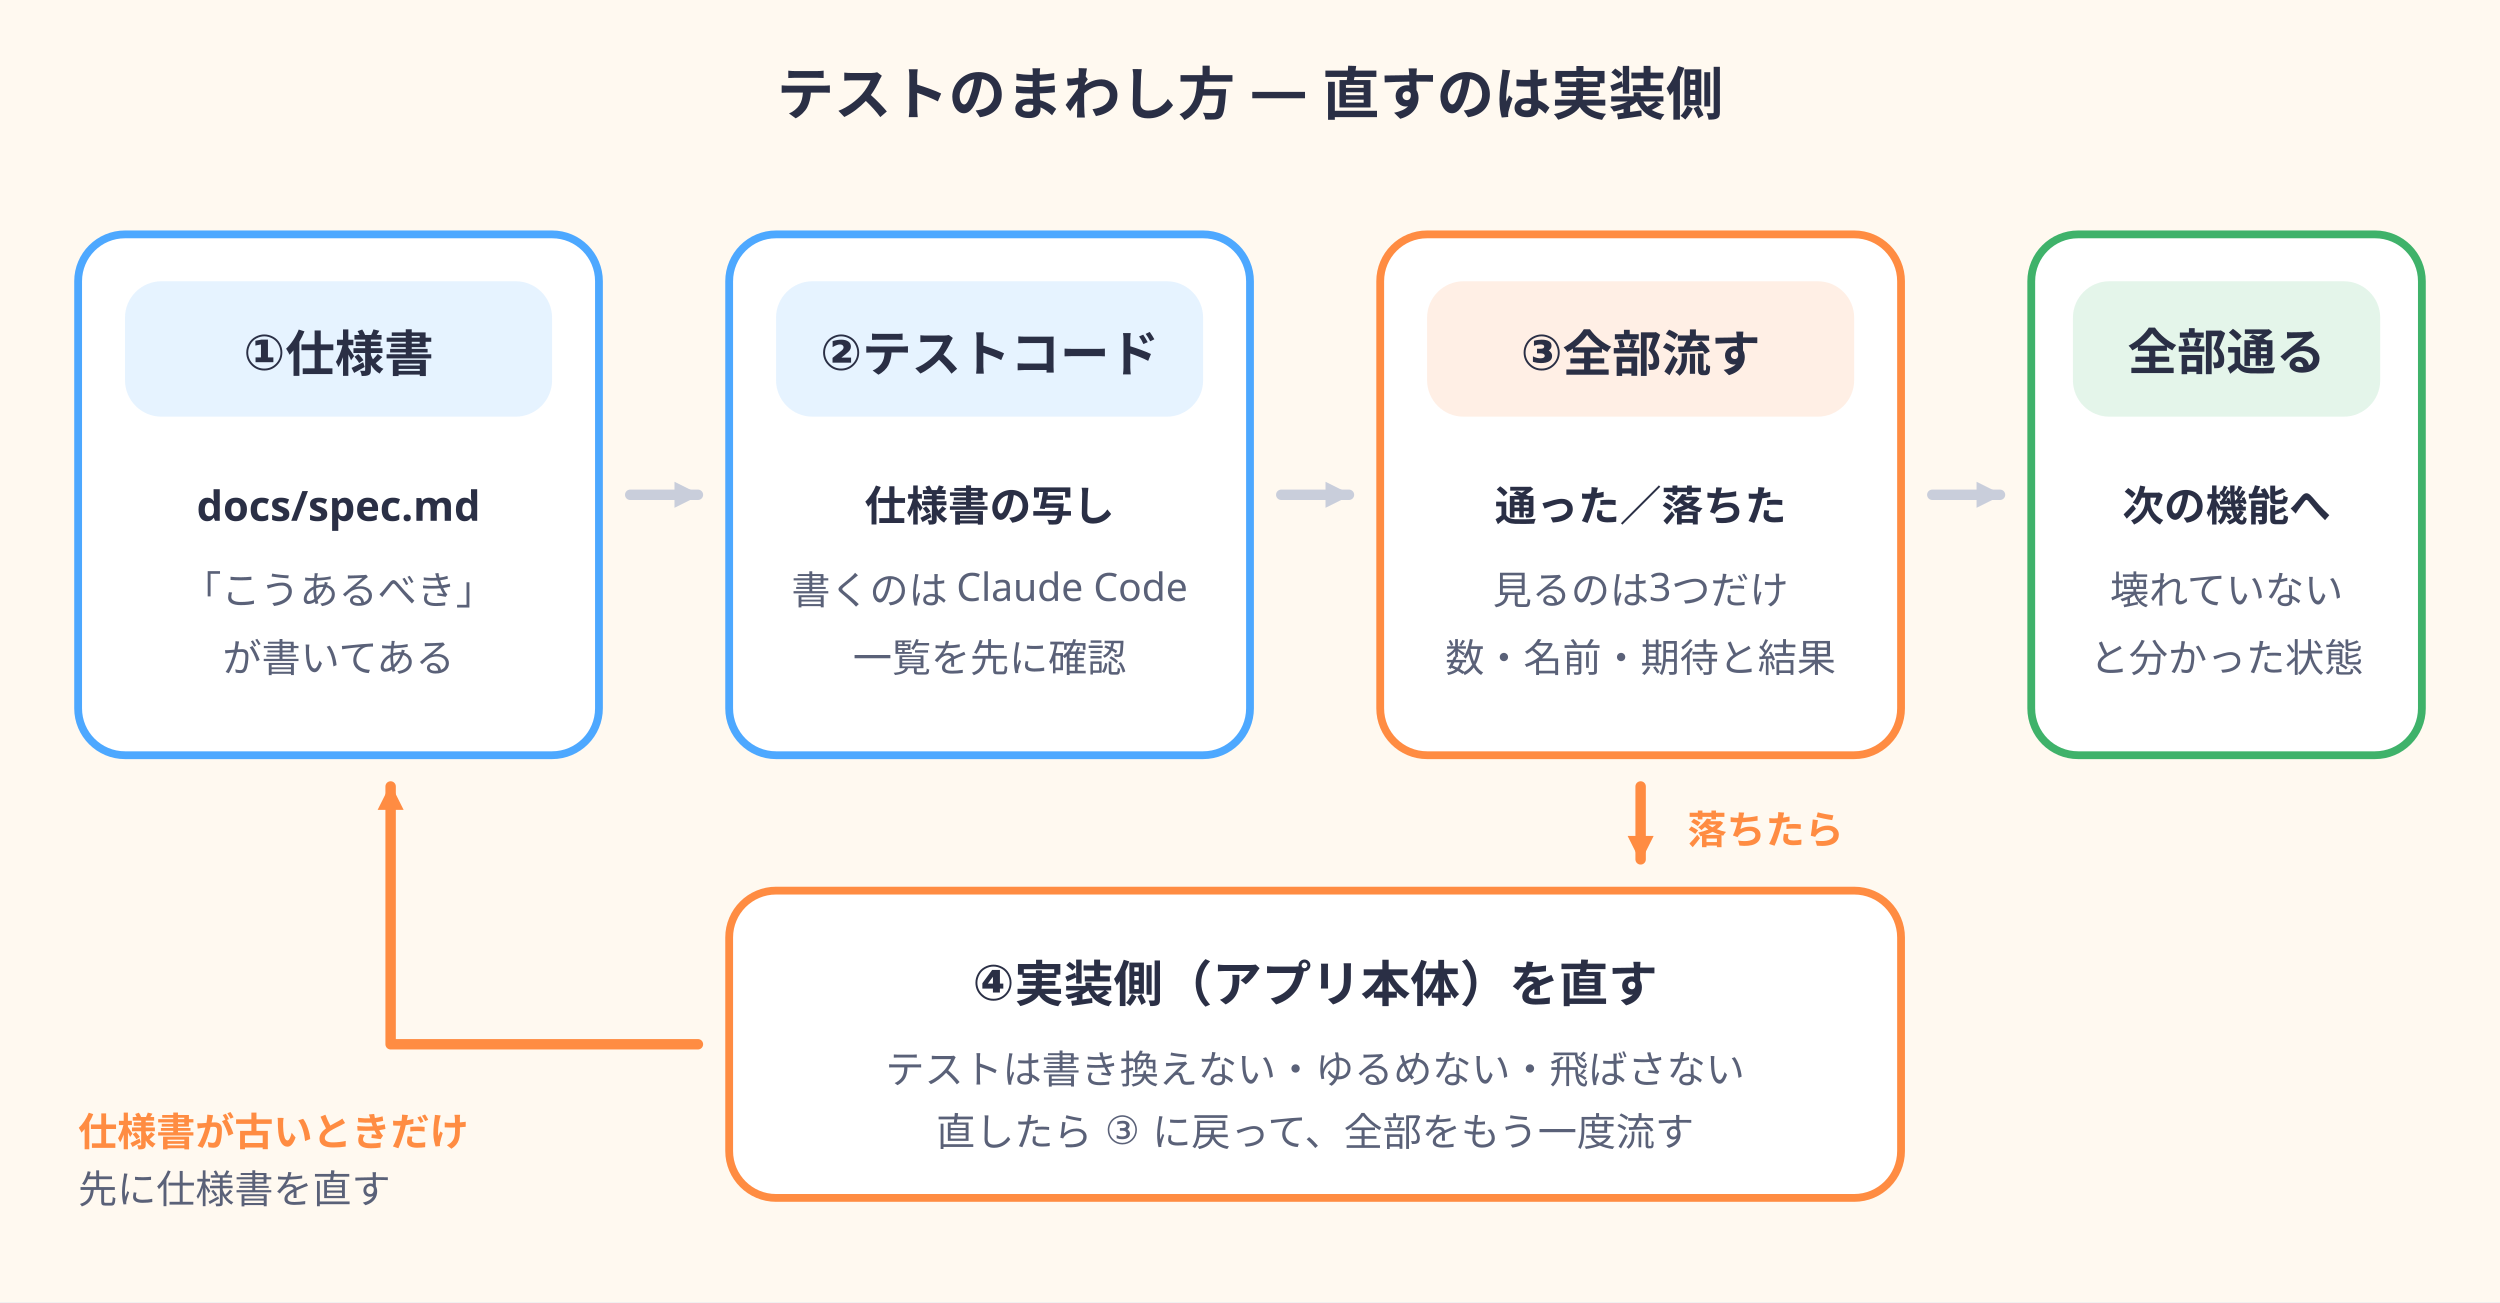
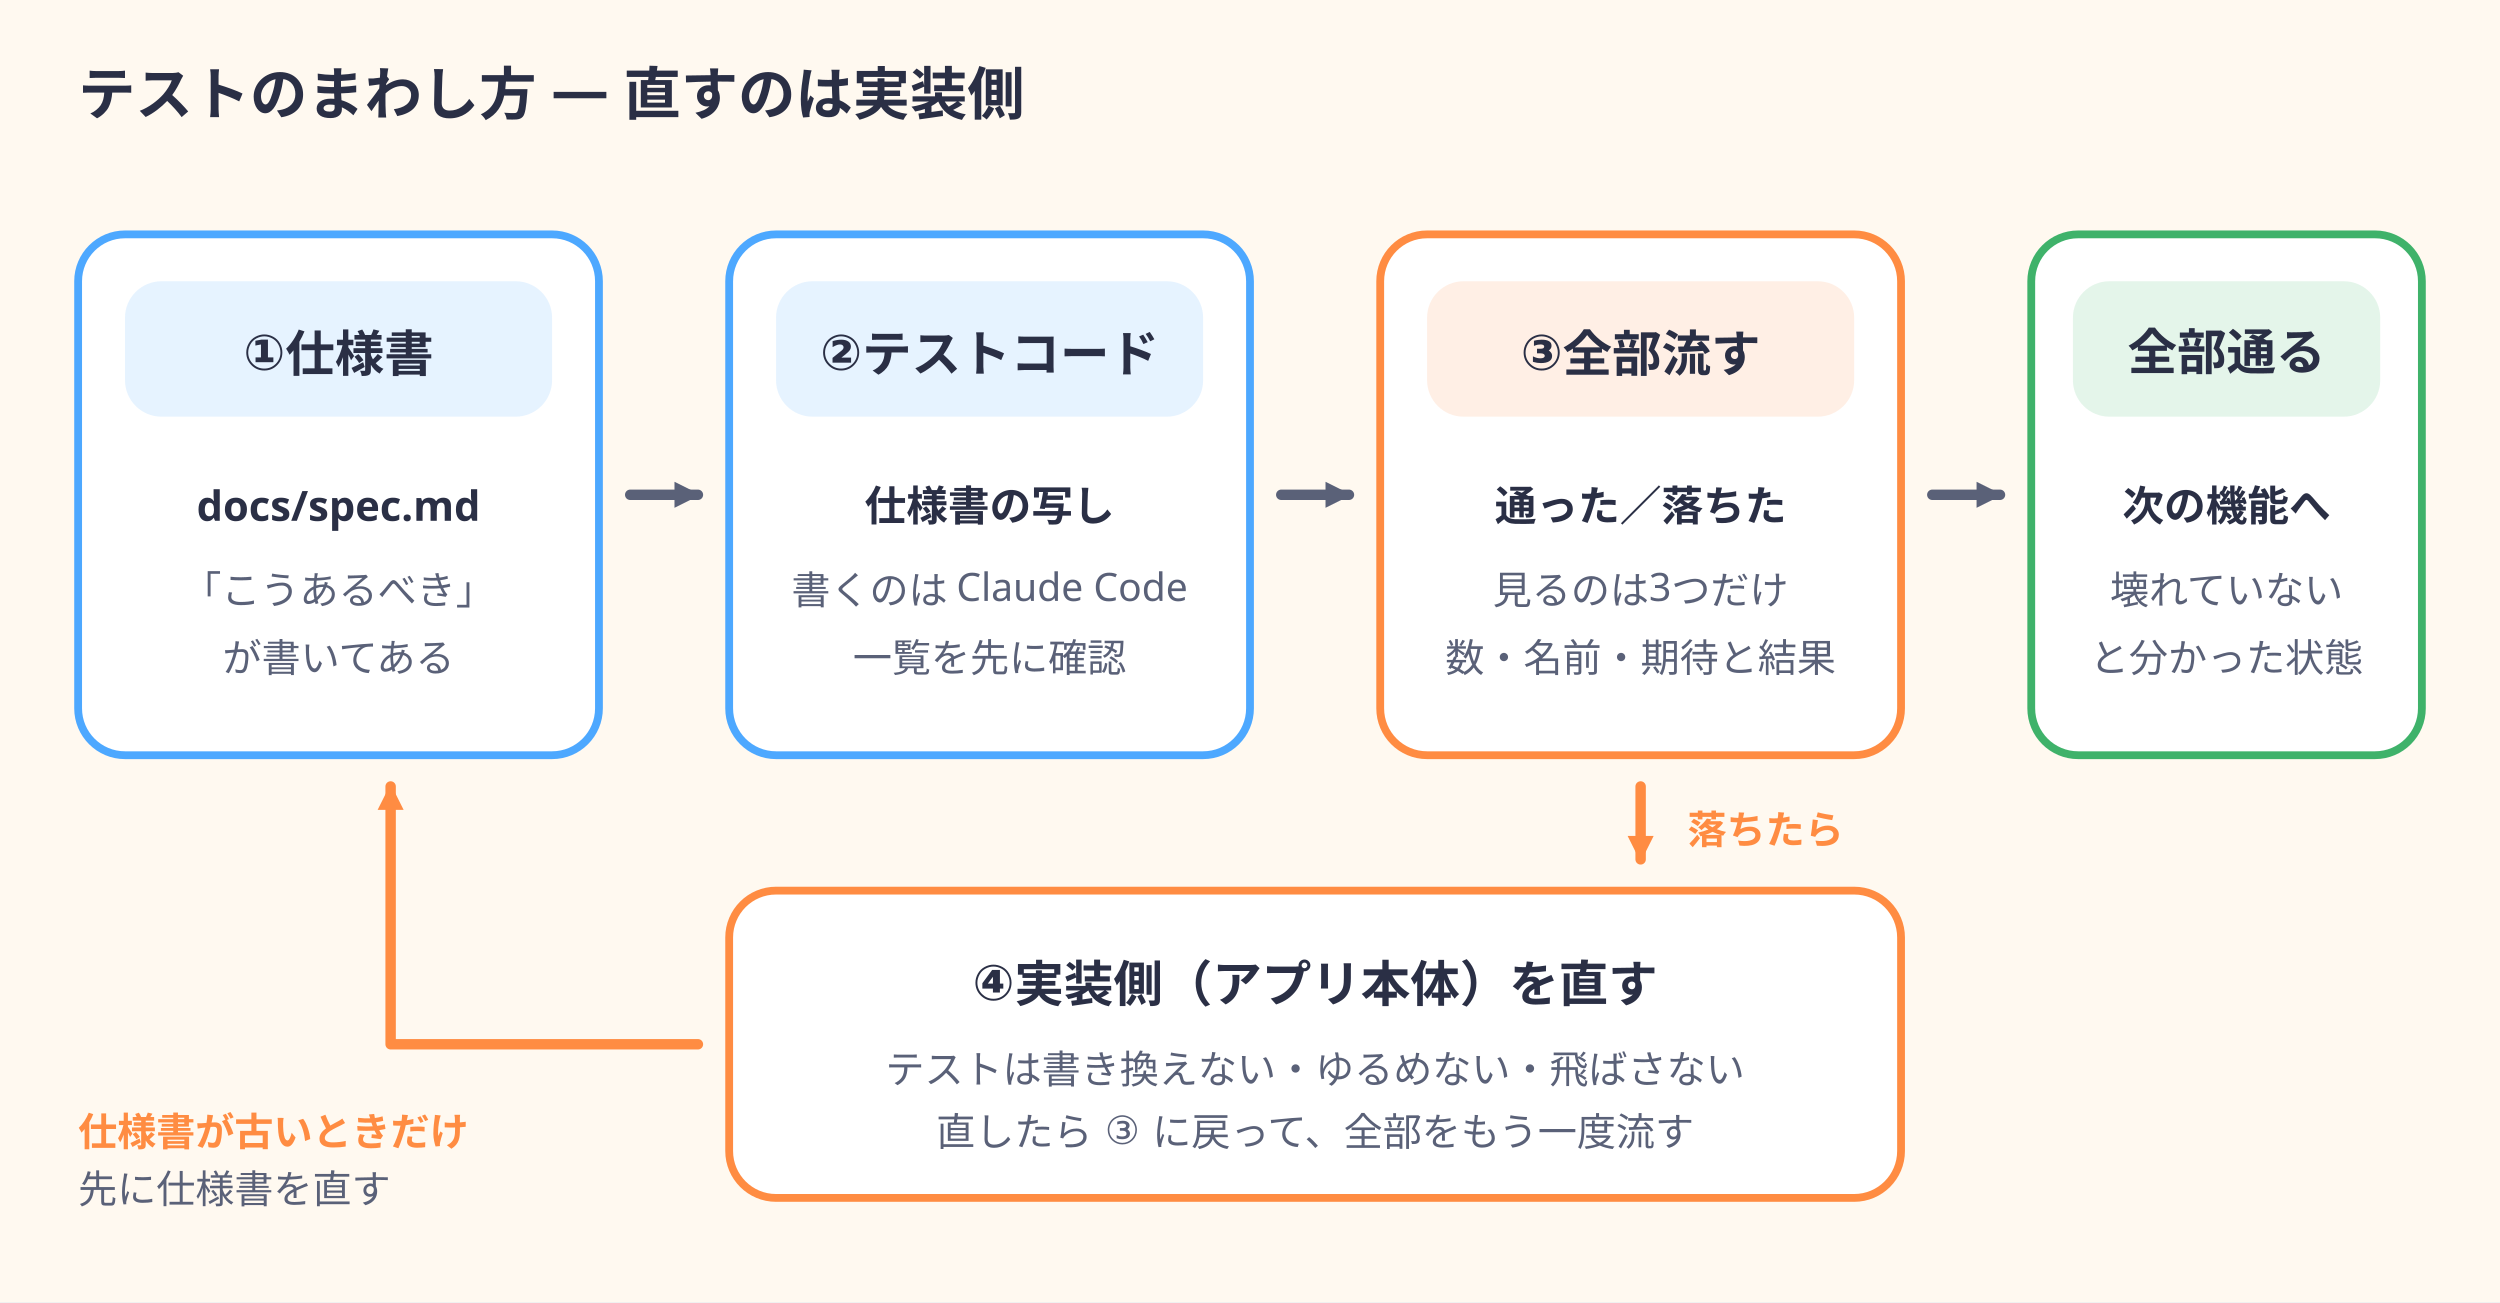
<svg xmlns="http://www.w3.org/2000/svg" viewBox="0 0 960 500" role="img" aria-labelledby="svg-title svg-desc">
  <defs>
    <marker id="arrow-gray" markerWidth="10" markerHeight="10" refX="9" refY="5" orient="auto" markerUnits="userSpaceOnUse" viewBox="0 0 10 10">
-       <path d="M0 0L10 5L0 10Z" fill="#C9CEDB" />
+       <path d="M0 0L10 5L0 10Z" fill="#5A6178" />
    </marker>
    <marker id="arrow-orange" markerWidth="10" markerHeight="10" refX="9" refY="5" orient="auto" markerUnits="userSpaceOnUse" viewBox="0 0 10 10">
      <path d="M0 0L10 5L0 10Z" fill="#FF8C42" />
    </marker>
  </defs>
  <rect id="canvas" x="0" y="0" width="960" height="500" fill="#FFF9F0" />
  <g font-family="'Hiragino Kaku Gothic ProN','Hiragino Sans','Noto Sans JP',sans-serif" fill="#2A2F45">
-     <text id="main-title" x="480" y="44" font-size="22" font-weight="700" text-anchor="middle">テストのまわし方 ― 直すのは実装側</text>
+     <text id="main-title" x="30" y="44" font-size="22" font-weight="700">テストのまわし方 ― 直すのは実装側</text>
    <rect id="step-1-box" x="30" y="90" width="200" height="200" rx="18" fill="#FFFFFF" stroke="#4DA8FF" stroke-width="3" />
    <rect id="step-1-heading-box" x="48" y="108" width="164" height="52" rx="14" fill="#4DA8FF" fill-opacity="0.14" />
    <text id="step-1-heading" x="130" y="142" font-size="19" font-weight="700" text-anchor="middle">①仕様書</text>
    <text id="step-1-line-1" x="130" y="200" font-size="16" font-weight="700" text-anchor="middle">docs/spec.md</text>
    <text id="step-1-line-2" x="130" y="232" font-size="15" fill="#5A6178" text-anchor="middle">「こうあるべき」</text>
    <text id="step-1-line-3" x="130" y="258" font-size="15" fill="#5A6178" text-anchor="middle">が書いてある</text>
-     <path id="arrow-1" d="M242 190H268" fill="none" stroke="#C9CEDB" stroke-width="4" stroke-linecap="round" marker-end="url(#arrow-gray)" />
+     <path id="arrow-1" d="M242 190H268" fill="none" stroke="#5A6178" stroke-width="4" stroke-linecap="round" marker-end="url(#arrow-gray)" />
    <rect id="step-2-box" x="280" y="90" width="200" height="200" rx="18" fill="#FFFFFF" stroke="#4DA8FF" stroke-width="3" />
    <rect id="step-2-heading-box" x="298" y="108" width="164" height="52" rx="14" fill="#4DA8FF" fill-opacity="0.14" />
    <text id="step-2-heading" x="380" y="142" font-size="19" font-weight="700" text-anchor="middle">②テストコード</text>
    <text id="step-2-line-1" x="380" y="200" font-size="16" font-weight="700" text-anchor="middle">仕様書の写し</text>
    <text id="step-2-line-2" x="380" y="232" font-size="15" fill="#5A6178" text-anchor="middle">書くのは Claude Code</text>
    <text id="step-2-line-3" x="380" y="258" font-size="15" fill="#5A6178" text-anchor="middle">一覧を先に確認</text>
-     <path id="arrow-2" d="M492 190H518" fill="none" stroke="#C9CEDB" stroke-width="4" stroke-linecap="round" marker-end="url(#arrow-gray)" />
+     <path id="arrow-2" d="M492 190H518" fill="none" stroke="#5A6178" stroke-width="4" stroke-linecap="round" marker-end="url(#arrow-gray)" />
    <rect id="step-3-box" x="530" y="90" width="200" height="200" rx="18" fill="#FFFFFF" stroke="#FF8C42" stroke-width="3" />
    <rect id="step-3-heading-box" x="548" y="108" width="164" height="52" rx="14" fill="#FF8C42" fill-opacity="0.14" />
    <text id="step-3-heading" x="630" y="142" font-size="19" font-weight="700" text-anchor="middle">③全部流す</text>
    <text id="step-3-line-1" x="630" y="200" font-size="16" font-weight="700" text-anchor="middle">通った／落ちた</text>
    <text id="step-3-line-2" x="630" y="232" font-size="15" fill="#5A6178" text-anchor="middle">見るのは3つだけ</text>
    <text id="step-3-line-3" x="630" y="258" font-size="15" fill="#5A6178" text-anchor="middle">数・名前・期待と結果</text>
-     <path id="arrow-3" d="M742 190H768" fill="none" stroke="#C9CEDB" stroke-width="4" stroke-linecap="round" marker-end="url(#arrow-gray)" />
+     <path id="arrow-3" d="M742 190H768" fill="none" stroke="#5A6178" stroke-width="4" stroke-linecap="round" marker-end="url(#arrow-gray)" />
    <rect id="step-4-box" x="780" y="90" width="150" height="200" rx="18" fill="#FFFFFF" stroke="#3FB26A" stroke-width="3" />
    <rect id="step-4-heading-box" x="796" y="108" width="118" height="52" rx="14" fill="#3FB26A" fill-opacity="0.14" />
    <text id="step-4-heading" x="855" y="142" font-size="19" font-weight="700" text-anchor="middle">全部通る</text>
    <text id="step-4-line-1" x="855" y="200" font-size="16" font-weight="700" text-anchor="middle">次の機能へ</text>
    <text id="step-4-line-2" x="855" y="232" font-size="15" fill="#5A6178" text-anchor="middle">壊れていない</text>
    <text id="step-4-line-3" x="855" y="258" font-size="15" fill="#5A6178" text-anchor="middle">と分かった状態</text>
    <path id="arrow-down" d="M630 302V330" fill="none" stroke="#FF8C42" stroke-width="4" stroke-linecap="round" marker-end="url(#arrow-orange)" />
    <text id="arrow-down-label" x="648" y="324" font-size="15" font-weight="700" fill="#FF8C42">落ちたら</text>
    <rect id="fix-box" x="280" y="342" width="450" height="118" rx="18" fill="#FFFFFF" stroke="#FF8C42" stroke-width="3" />
    <text id="fix-heading" x="505" y="384" font-size="19" font-weight="700" text-anchor="middle">④実装側（アプリ本体）を直す</text>
    <text id="fix-line-1" x="505" y="416" font-size="15" fill="#5A6178" text-anchor="middle">テストは書き換えない・ゆるめない・飛ばさない</text>
    <text id="fix-line-2" x="505" y="440" font-size="15" fill="#5A6178" text-anchor="middle">直したら ③ に戻って、全部をもう一度流す</text>
    <path id="arrow-back" d="M268 401H150V302" fill="none" stroke="#FF8C42" stroke-width="4" stroke-linecap="round" stroke-linejoin="round" marker-end="url(#arrow-orange)" />
    <text id="arrow-back-label" x="30" y="440" font-size="15" font-weight="700" fill="#FF8C42">仕様書が古いときだけ</text>
    <text id="arrow-back-label-2" x="30" y="462" font-size="15" fill="#5A6178">先に仕様書を直す</text>
  </g>
</svg>
